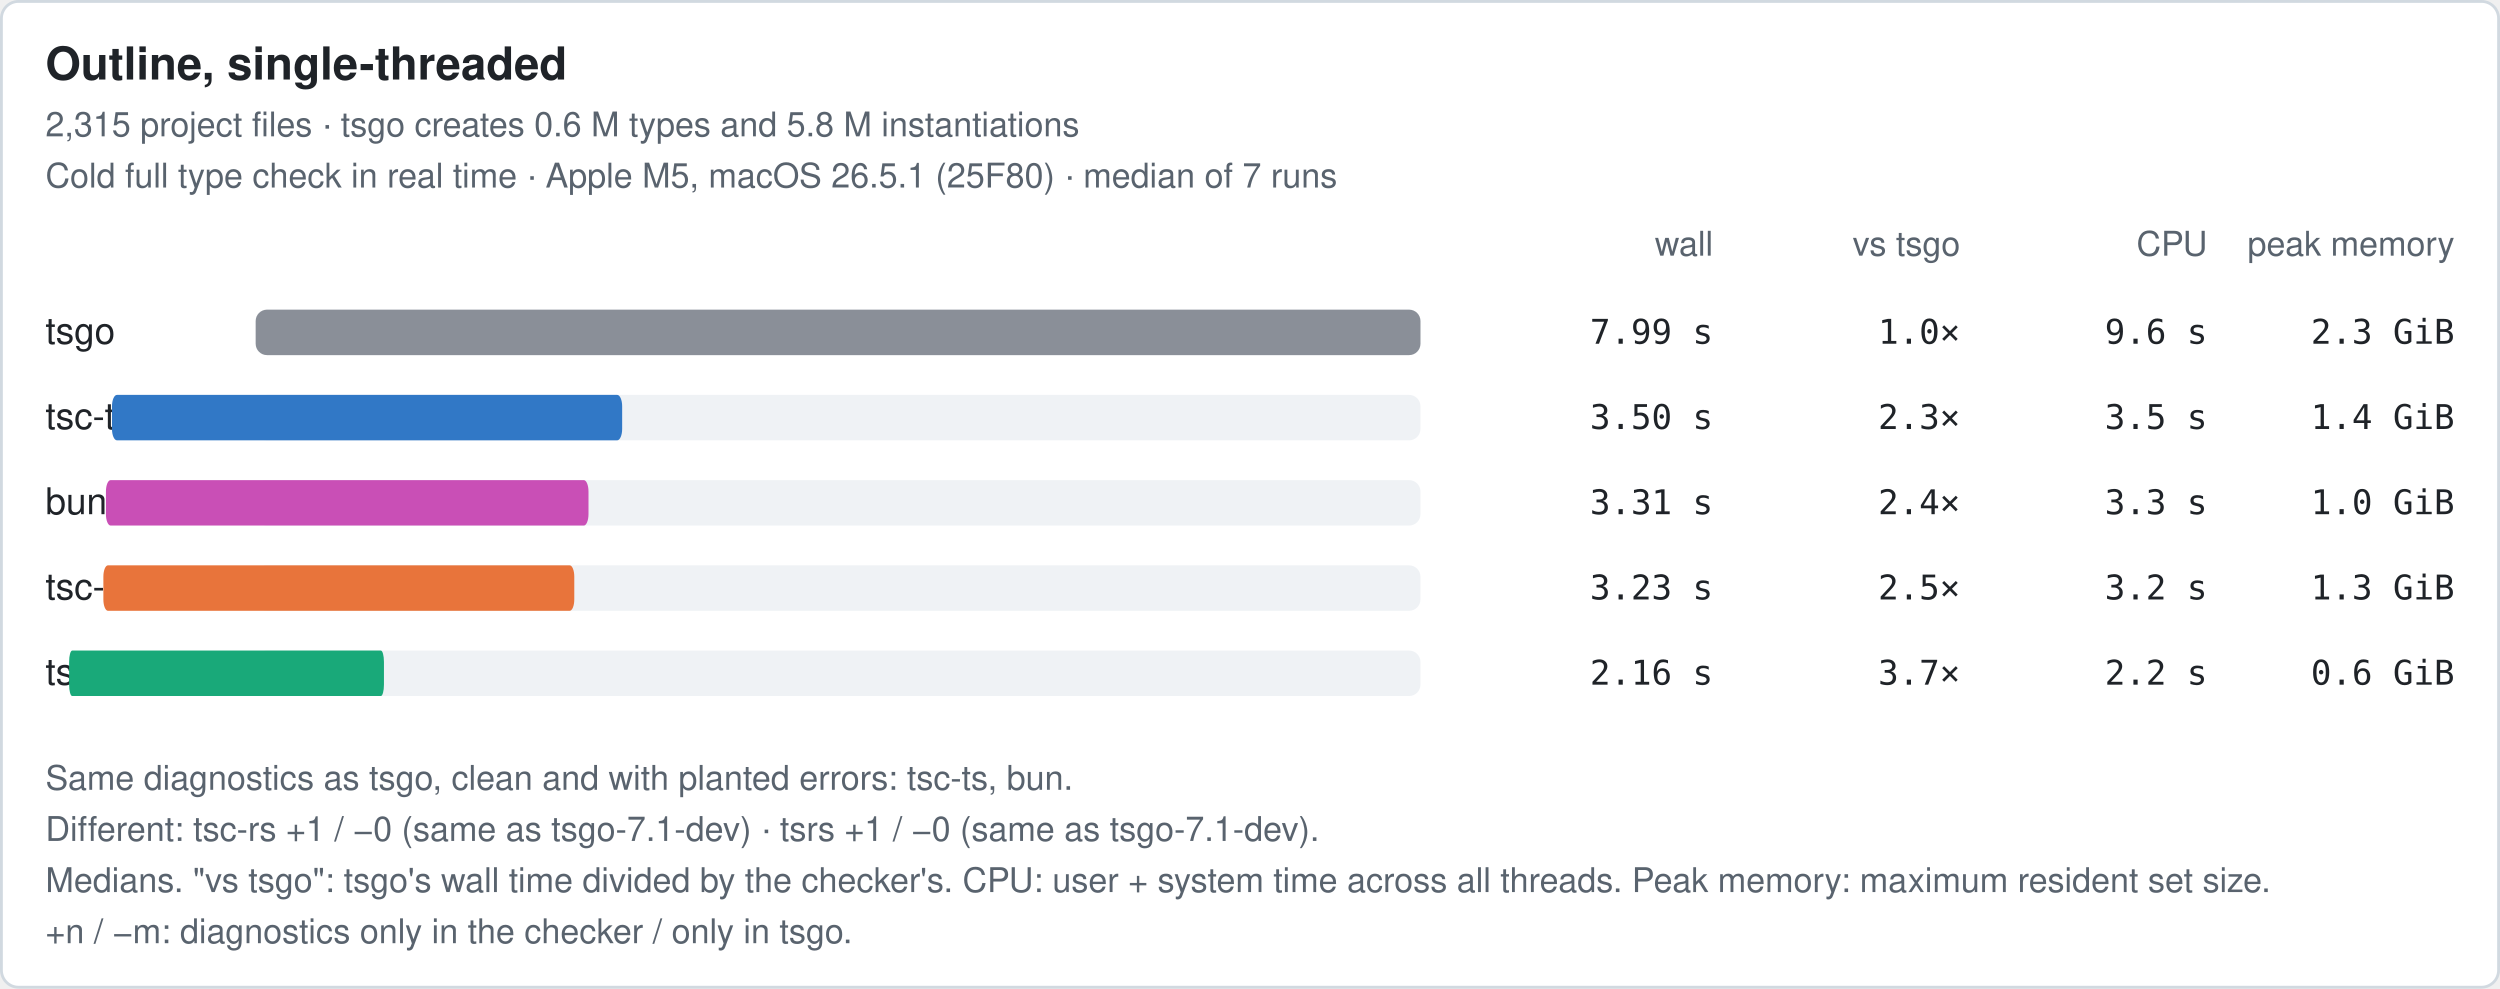
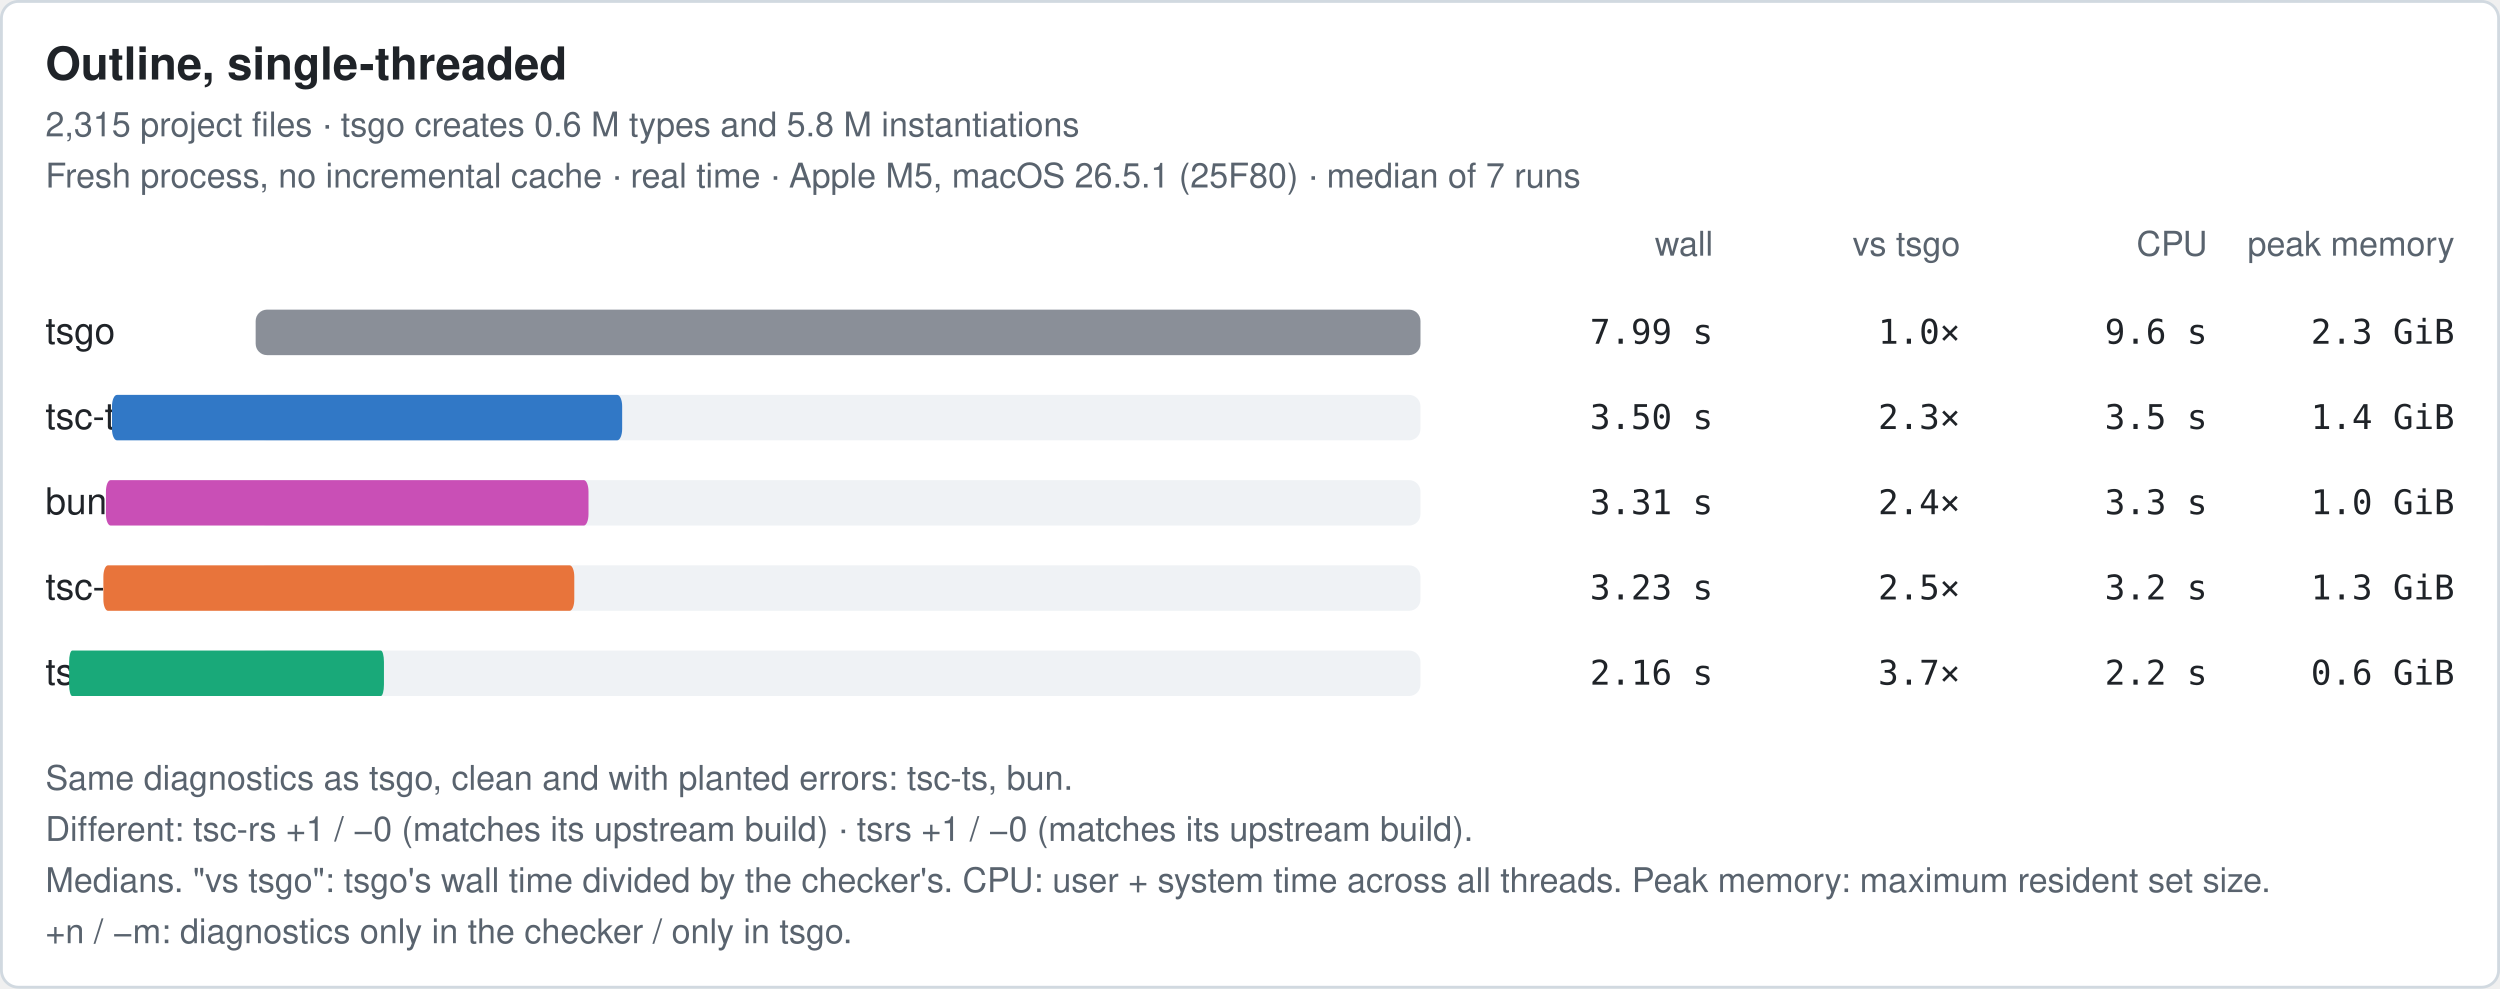
<svg xmlns="http://www.w3.org/2000/svg" viewBox="0 0 880 348" width="880" height="348" role="img" aria-labelledby="t d">
  <style>
text{font-family:-apple-system,BlinkMacSystemFont,'Segoe UI',Helvetica,Arial,sans-serif;font-size:13px;fill:#1f2328}
.bg{fill:#ffffff;stroke:#d1d9e0}.track{fill:#eff2f5}
.title{font-size:16px;font-weight:600}.sub,.foot{font-size:12px;fill:#59636e}
.value{font-family:ui-monospace,SFMono-Regular,Menlo,Consolas,monospace;font-size:12px}
.bar{transform-box:fill-box;transform-origin:left center}.bar,.value{animation-duration:10.49s;animation-timing-function:linear;animation-iteration-count:infinite}
@keyframes b0{0%{transform:scaleX(0)}76.17%,100%{transform:scaleX(1)}}
@keyframes v0{0%,76.16%{opacity:0}76.17%,100%{opacity:1}}
.l0 .bar{animation-name:b0}.l0 .value{animation-name:v0}
@keyframes b1{0%{transform:scaleX(0)}33.37%,100%{transform:scaleX(0.438)}}
@keyframes v1{0%,33.36%{opacity:0}33.37%,100%{opacity:1}}
.l1 .bar{animation-name:b1}.l1 .value{animation-name:v1}
@keyframes b2{0%{transform:scaleX(0)}31.55%,100%{transform:scaleX(0.4143)}}
@keyframes v2{0%,31.54%{opacity:0}31.55%,100%{opacity:1}}
.l2 .bar{animation-name:b2}.l2 .value{animation-name:v2}
@keyframes b3{0%{transform:scaleX(0)}30.79%,100%{transform:scaleX(0.4043)}}
@keyframes v3{0%,30.78%{opacity:0}30.79%,100%{opacity:1}}
.l3 .bar{animation-name:b3}.l3 .value{animation-name:v3}
@keyframes b4{0%{transform:scaleX(0)}20.59%,100%{transform:scaleX(0.2703)}}
@keyframes v4{0%,20.58%{opacity:0}20.59%,100%{opacity:1}}
.l4 .bar{animation-name:b4}.l4 .value{animation-name:v4}
@media (prefers-color-scheme:dark){.bg{fill:#0d1117;stroke:#3d444d}.track{fill:#21262d}text{fill:#e6edf3}.sub,.foot{fill:#9198a1}}
@media (prefers-reduced-motion:reduce){.bar,.value{animation:none}}
</style>
  <rect class="bg" x="0.5" y="0.5" width="879" height="347" rx="6" />
  <text class="title" x="16" y="28">Outline, single-threaded</text>
  <text class="sub" x="16" y="48">2,315 project files · tsgo creates 0.6 M types and 5.8 M instantiations</text>
-   <text class="sub" x="16" y="66">Cold full type check in real time · Apple M5, macOS 26.5.1 (25F80) · median of 7 runs</text>
+   <text class="sub" x="16" y="66">Fresh process, no incremental cache · real time · Apple M5, macOS 26.5.1 (25F80) · median of 7 runs</text>
  <text class="sub" x="603" y="90" text-anchor="end">wall</text>
  <text class="sub" x="690" y="90" text-anchor="end">vs tsgo</text>
  <text class="sub" x="777" y="90" text-anchor="end">CPU</text>
  <text class="sub" x="864" y="90" text-anchor="end">peak memory</text>
  <g class="l0">
    <text class="name" x="16" y="121">tsgo</text>
    <rect class="track" x="90" y="109" width="410" height="16" rx="4" />
    <rect class="bar" x="90" y="109" width="410" height="16" rx="4" fill="#8a8f98" style="transform:scaleX(1)" />
    <text class="value" x="603" y="121" text-anchor="end">7.99 s</text>
    <text class="value" x="690" y="121" text-anchor="end">1.0×</text>
    <text class="value" x="777" y="121" text-anchor="end">9.6 s</text>
    <text class="value" x="864" y="121" text-anchor="end">2.3 GiB</text>
  </g>
  <g class="l1">
    <text class="name" x="16" y="151">tsc-ts</text>
    <rect class="track" x="90" y="139" width="410" height="16" rx="4" />
    <rect class="bar" x="90" y="139" width="410" height="16" rx="4" fill="#3178c6" style="transform:scaleX(0.438)" />
    <text class="value" x="603" y="151" text-anchor="end">3.50 s</text>
    <text class="value" x="690" y="151" text-anchor="end">2.3×</text>
    <text class="value" x="777" y="151" text-anchor="end">3.5 s</text>
    <text class="value" x="864" y="151" text-anchor="end">1.4 GiB</text>
  </g>
  <g class="l2">
    <text class="name" x="16" y="181">bun</text>
    <rect class="track" x="90" y="169" width="410" height="16" rx="4" />
    <rect class="bar" x="90" y="169" width="410" height="16" rx="4" fill="#c94fb6" style="transform:scaleX(0.4143)" />
    <text class="value" x="603" y="181" text-anchor="end">3.31 s</text>
    <text class="value" x="690" y="181" text-anchor="end">2.4×</text>
    <text class="value" x="777" y="181" text-anchor="end">3.3 s</text>
    <text class="value" x="864" y="181" text-anchor="end">1.0 GiB</text>
  </g>
  <g class="l3">
    <text class="name" x="16" y="211">tsc-rs</text>
    <rect class="track" x="90" y="199" width="410" height="16" rx="4" />
    <rect class="bar" x="90" y="199" width="410" height="16" rx="4" fill="#e8743b" style="transform:scaleX(0.4043)" />
    <text class="value" x="603" y="211" text-anchor="end">3.23 s</text>
    <text class="value" x="690" y="211" text-anchor="end">2.5×</text>
    <text class="value" x="777" y="211" text-anchor="end">3.2 s</text>
    <text class="value" x="864" y="211" text-anchor="end">1.3 GiB</text>
  </g>
  <g class="l4">
    <text class="name" x="16" y="241">tsrs</text>
    <rect class="track" x="90" y="229" width="410" height="16" rx="4" />
    <rect class="bar" x="90" y="229" width="410" height="16" rx="4" fill="#19a979" style="transform:scaleX(0.2703)" />
    <text class="value" x="603" y="241" text-anchor="end">2.16 s</text>
    <text class="value" x="690" y="241" text-anchor="end">3.7×</text>
    <text class="value" x="777" y="241" text-anchor="end">2.2 s</text>
    <text class="value" x="864" y="241" text-anchor="end">0.6 GiB</text>
  </g>
  <text class="foot" x="16" y="278">Same diagnostics as tsgo, clean and with planted errors: tsc-ts, bun.</text>
-   <text class="foot" x="16" y="296">Different: tsc-rs +1 / −0 (same as tsgo-7.1-dev) · tsrs +1 / −0 (same as tsgo-7.1-dev).</text>
+   <text class="foot" x="16" y="296">Different: tsc-rs +1 / −0 (matches its upstream build) · tsrs +1 / −0 (matches its upstream build).</text>
  <text class="foot" x="16" y="314">Medians. "vs tsgo": tsgo's wall time divided by the checker's. CPU: user + system time across all threads. Peak memory: maximum resident set size.</text>
  <text class="foot" x="16" y="332">+n / −m: diagnostics only in the checker / only in tsgo.</text>
</svg>
